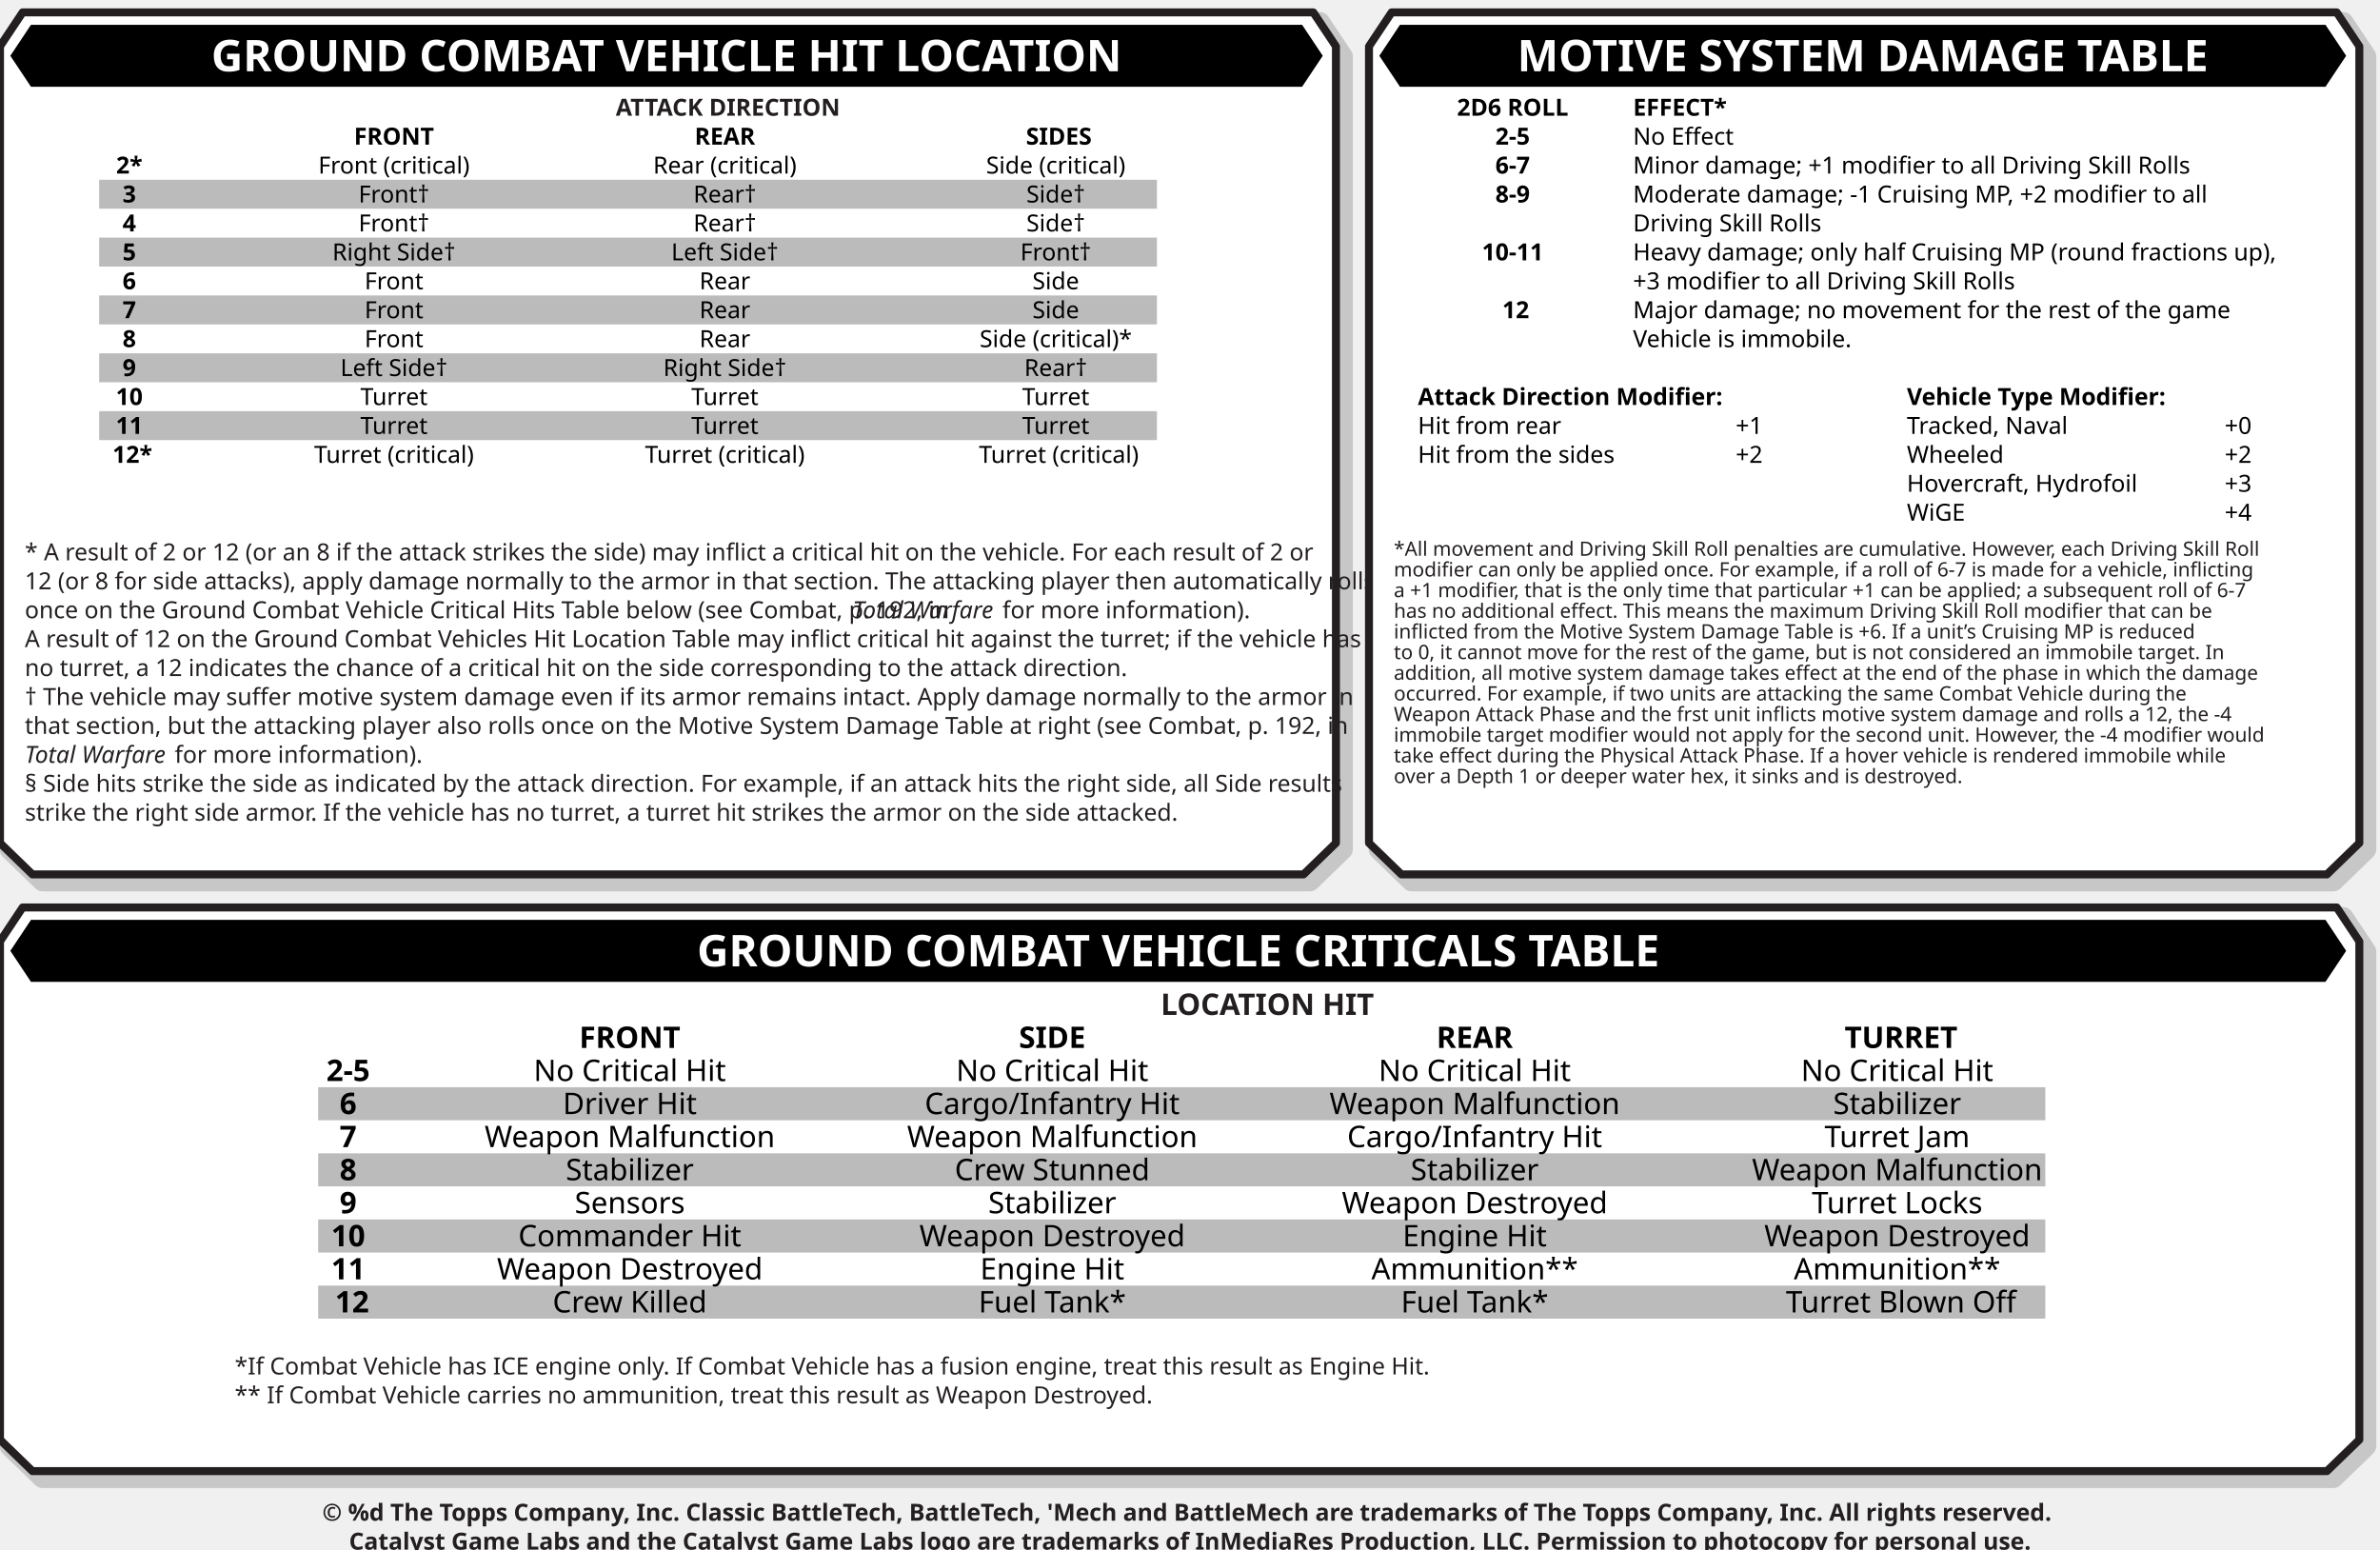
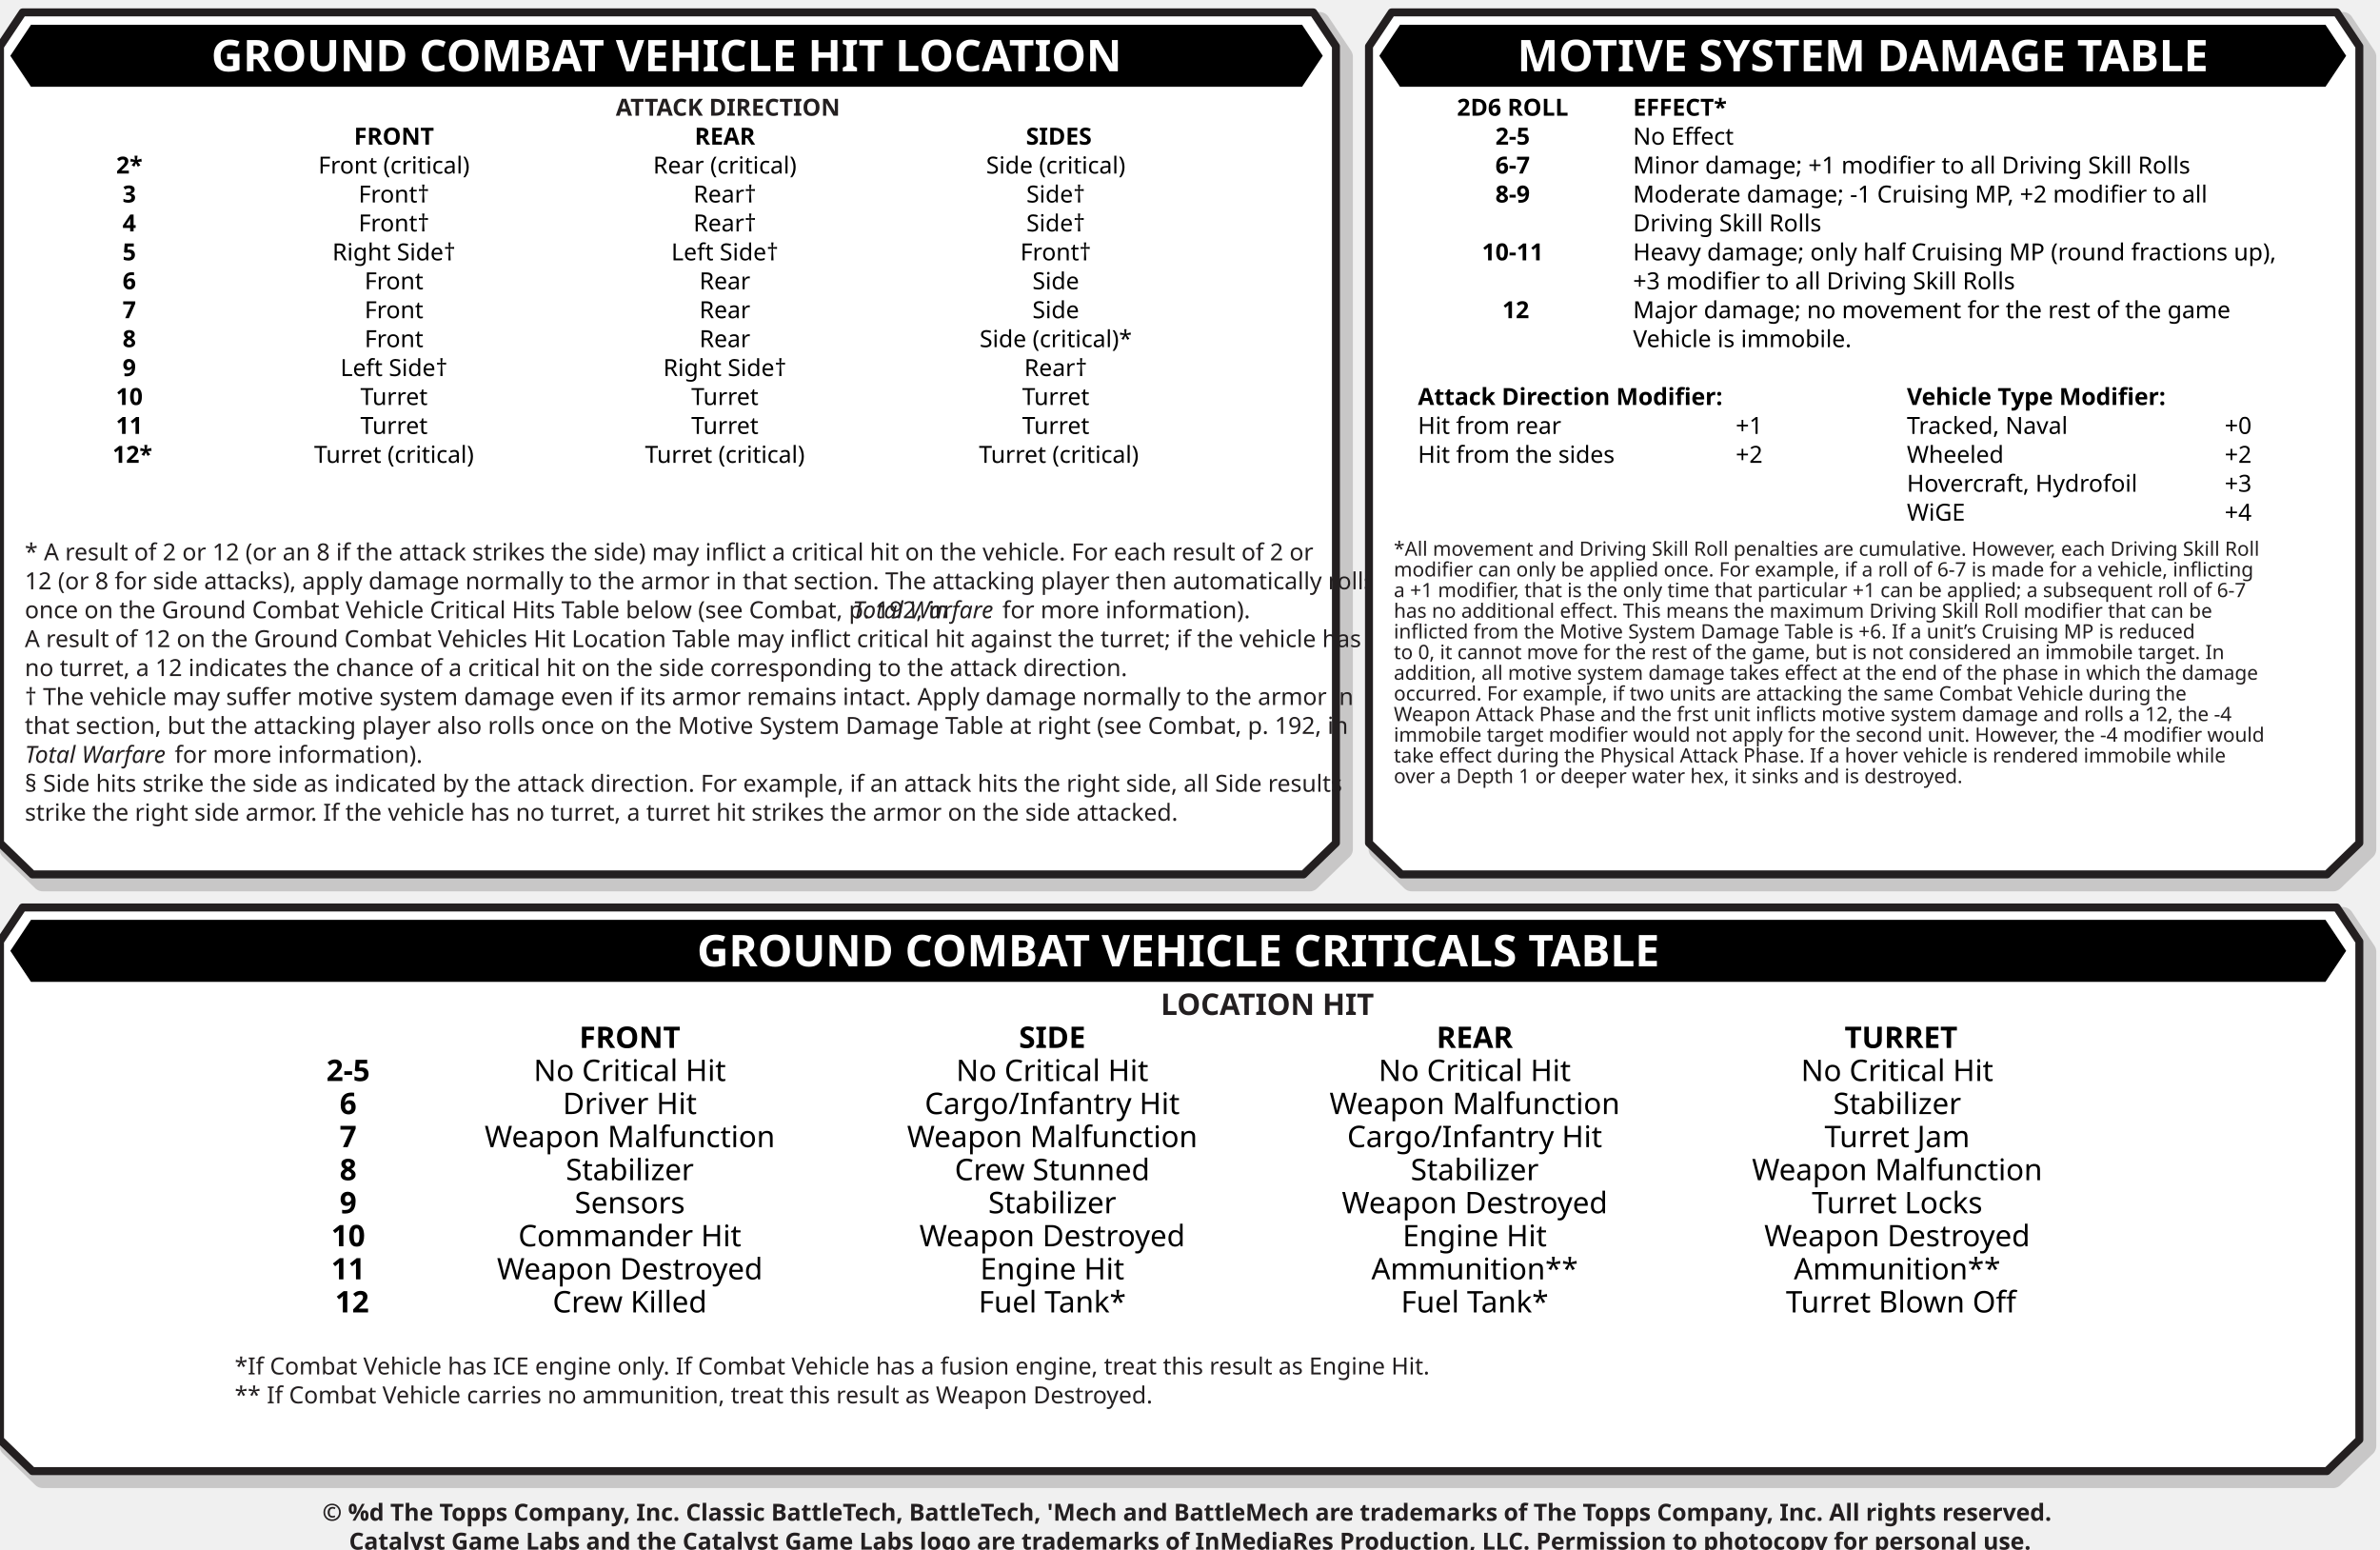
- <svg xmlns="http://www.w3.org/2000/svg" contentScriptType="text/ecmascript" width="576.0" zoomAndPan="magnify" contentStyleType="text/css" height="375.0" preserveAspectRatio="xMidYMid meet" version="1.0" id="svg155">
-   <defs id="defs155" />
+ <svg xmlns="http://www.w3.org/2000/svg" contentScriptType="text/ecmascript" width="576.0" zoomAndPan="magnify" contentStyleType="text/css" height="375.0" preserveAspectRatio="xMidYMid meet" version="1.0">
  <g style="mml-color-elements:" id="rs_template">
    <text font-size="5.7px" transform="translate (288.0 375.0)" fill="#231f20" text-anchor="middle" font-family="Eurostile" id="footer" font-weight="bold">
      <tspan lengthAdjust="spacingAndGlyphs" x="0.0" id="tspanCopyright" y="-7.000" textLength="547.200">© %d The Topps Company, Inc. Classic BattleTech, BattleTech, 'Mech and BattleMech are trademarks of The Topps Company, Inc. All rights reserved.</tspan>
-       <tspan lengthAdjust="spacingAndGlyphs" x="0.0" y="0" textLength="518.400" id="tspan1">Catalyst Game Labs and the Catalyst Game Labs logo are trademarks of InMediaRes Production, LLC. Permission to photocopy for personal use.</tspan>
+       <tspan lengthAdjust="spacingAndGlyphs" x="0.0" y="0" textLength="518.400">Catalyst Game Labs and the Catalyst Game Labs logo are trademarks of InMediaRes Production, LLC. Permission to photocopy for personal use.</tspan>
    </text>
-     <g transform="translate (0.000 3.000)" id="g64">
-       <g id="g4">
-         <path fill="#ffffff" d="M 2.5,10.714 L 7.975,2.500 L 319.345,2.500 l 5.475,8.214 L 324.820,202.500 l -7.845,7.600 L 10.345,210.100 l -7.845,-7.600 Z" stroke-width="5.2" stroke-linejoin="round" stroke="#c8c7c7" id="path1" />
-         <path fill="#ffffff" d="M 0.0,8.214 L 5.475,0.000 L 317.845,0.000 l 5.475,8.214 L 323.320,201.000 l -7.845,7.600 L 7.845,208.600 l -7.845,-7.600 Z" stroke-width="1.932" stroke-linejoin="round" stroke="#231f20" id="path2" />
-         <g transform="translate (2.5,3.0)" id="g3">
-           <path fill="#000000" d="M 0,7.500 l 4.999,-7.500 h 307.630 l 4.999,7.500 l -4.999,7.500 h -307.630 Z" id="path3" />
-           <text x="158.814" y="11.250" fill="#ffffff" text-anchor="middle" style="font-family:Eurostile;font-size:10.600px;font-weight:bold;font-style:normal" textLength="198.545" lengthAdjust="spacingAndGlyphs" id="text3">GROUND COMBAT VEHICLE HIT LOCATION</text>
+     <g transform="translate (0.000 3.000)">
+       <g>
+         <path fill="#ffffff" d="M 2.5,10.714 L 7.975,2.500 L 319.345,2.500 l 5.475,8.214 L 324.820,202.500 l -7.845,7.600 L 10.345,210.100 l -7.845,-7.600 Z" stroke-width="5.2" stroke-linejoin="round" stroke="#c8c7c7" />
+         <path fill="#ffffff" d="M 0.0,8.214 L 5.475,0.000 L 317.845,0.000 l 5.475,8.214 L 323.320,201.000 l -7.845,7.600 L 7.845,208.600 l -7.845,-7.600 Z" stroke-width="1.932" stroke-linejoin="round" stroke="#231f20" />
+         <g transform="translate (2.5,3.0)">
+           <path fill="#000000" d="M 0,7.500 l 4.999,-7.500 h 307.630 l 4.999,7.500 l -4.999,7.500 h -307.630 Z" />
+           <text x="158.814" y="11.250" fill="#ffffff" text-anchor="middle" style="font-family:Eurostile;font-size:10.600px;font-weight:bold;font-style:normal" textLength="198.545" lengthAdjust="spacingAndGlyphs">GROUND COMBAT VEHICLE HIT LOCATION</text>
        </g>
      </g>
-       <g id="shade1" style="fill:#BBBBBB" class="tableshading" transform="translate(0,-3)">
-         <rect id="rect155" width="256" height="7" x="24" y="43.5" />
-         <rect id="rect156" width="256" height="7" x="24" y="57.5" />
-         <rect id="rect157" width="256" height="7" x="24" y="71.5" />
-         <rect id="rect158" width="256" height="7" x="24" y="85.5" />
-         <rect id="rect159" width="256" height="7" x="24" y="99.5" />
-       </g>
-       <text fill="#231f20" x="176.176" y="25.000" style="font-family:Eurostile;font-size:5.700px;font-weight:bold;font-style:normal" text-anchor="middle" id="text4">ATTACK DIRECTION</text>
-       <g transform="translate (0.000 32.000)" id="g50">
-         <text text-anchor="middle" style="font-family:Eurostile;font-size:5.700px;font-weight:bold;font-style:normal" id="text6">
-           <tspan x="96.096" y="0.000" id="tspan4">FRONT</tspan>
-           <tspan x="176.176" y="0.000" id="tspan5">REAR</tspan>
-           <tspan x="256.256" y="0.000" id="tspan6">SIDES</tspan>
-         </text>
-         <text text-anchor="middle" style="font-family:Eurostile;font-size:5.700px;font-weight:bold;font-style:normal" id="text17">
-           <tspan x="32.032" y="7.000" id="tspan7">2*</tspan>
-           <tspan x="32.032" y="14.000" id="tspan8">3</tspan>
-           <tspan x="32.032" y="21.000" id="tspan9">4</tspan>
-           <tspan x="32.032" y="28.000" id="tspan10">5</tspan>
-           <tspan x="32.032" y="35.000" id="tspan11">6</tspan>
-           <tspan x="32.032" y="42.000" id="tspan12">7</tspan>
-           <tspan x="32.032" y="49.000" id="tspan13">8</tspan>
-           <tspan x="32.032" y="56.000" id="tspan14">9</tspan>
-           <tspan x="32.032" y="63.000" id="tspan15">10</tspan>
-           <tspan x="32.032" y="70.000" id="tspan16">11</tspan>
-           <tspan x="32.032" y="77.000" id="tspan17">12*</tspan>
-         </text>
-         <text text-anchor="middle" style="font-family:Eurostile;font-size:5.700px;font-weight:normal;font-style:normal" id="text50">
-           <tspan x="96.096" y="7.000" id="tspan18">Front (critical)</tspan>
-           <tspan x="176.176" y="7.000" id="tspan19">Rear (critical)</tspan>
-           <tspan x="256.256" y="7.000" id="tspan20">Side (critical)</tspan>
-           <tspan x="96.096" y="14.000" id="tspan21">Front†</tspan>
-           <tspan x="176.176" y="14.000" id="tspan22">Rear†</tspan>
-           <tspan x="256.256" y="14.000" id="tspan23">Side†</tspan>
-           <tspan x="96.096" y="21.000" id="tspan24">Front†</tspan>
-           <tspan x="176.176" y="21.000" id="tspan25">Rear†</tspan>
-           <tspan x="256.256" y="21.000" id="tspan26">Side†</tspan>
-           <tspan x="96.096" y="28.000" id="tspan27">Right Side†</tspan>
-           <tspan x="176.176" y="28.000" id="tspan28">Left Side†</tspan>
-           <tspan x="256.256" y="28.000" id="tspan29">Front†</tspan>
-           <tspan x="96.096" y="35.000" id="tspan30">Front</tspan>
-           <tspan x="176.176" y="35.000" id="tspan31">Rear</tspan>
-           <tspan x="256.256" y="35.000" id="tspan32">Side</tspan>
-           <tspan x="96.096" y="42.000" id="tspan33">Front</tspan>
-           <tspan x="176.176" y="42.000" id="tspan34">Rear</tspan>
-           <tspan x="256.256" y="42.000" id="tspan35">Side</tspan>
-           <tspan x="96.096" y="49.000" id="tspan36">Front</tspan>
-           <tspan x="176.176" y="49.000" id="tspan37">Rear</tspan>
-           <tspan x="256.256" y="49.000" id="tspan38">Side (critical)*</tspan>
-           <tspan x="96.096" y="56.000" id="tspan39">Left Side†</tspan>
-           <tspan x="176.176" y="56.000" id="tspan40">Right Side†</tspan>
-           <tspan x="256.256" y="56.000" id="tspan41">Rear†</tspan>
-           <tspan x="96.096" y="63.000" id="tspan42">Turret</tspan>
-           <tspan x="176.176" y="63.000" id="tspan43">Turret</tspan>
-           <tspan x="256.256" y="63.000" id="tspan44">Turret</tspan>
-           <tspan x="96.096" y="70.000" id="tspan45">Turret</tspan>
-           <tspan x="176.176" y="70.000" id="tspan46">Turret</tspan>
-           <tspan x="256.256" y="70.000" id="tspan47">Turret</tspan>
-           <tspan x="96.096" y="77.000" id="tspan48">Turret (critical)</tspan>
-           <tspan x="176.176" y="77.000" id="tspan49">Turret (critical)</tspan>
-           <tspan x="256.256" y="77.000" id="tspan50">Turret (critical)</tspan>
-         </text>
-       </g>
-       <g transform="translate(0,125.600)" id="g63">
-         <text x="6.000" y="7.000" fill="#231f20" text-anchor="start" style="font-family:Eurostile;font-size:5.700px;font-weight:normal;font-style:normal" textLength="311.320" lengthAdjust="spacingAndGlyphs" id="text51">* A result of 2 or 12 (or an 8 if the attack strikes the side) may inflict a critical hit on the vehicle. For each result of 2 or</text>
-         <text x="6.000" y="14.000" fill="#231f20" text-anchor="start" style="font-family:Eurostile;font-size:5.700px;font-weight:normal;font-style:normal" textLength="311.320" lengthAdjust="spacingAndGlyphs" id="text52">12 (or 8 for side attacks), apply damage normally to the armor in that section. The attacking player then automatically rolls</text>
-         <text x="6.000" y="21.000" fill="#231f20" text-anchor="start" style="font-family:Eurostile;font-size:5.700px;font-weight:normal;font-style:normal" textLength="200.326" lengthAdjust="spacingAndGlyphs" id="text53">once on the Ground Combat Vehicle Critical Hits Table below (see Combat, p. 192, in </text>
-         <text x="206.326" y="21.000" fill="#231f20" text-anchor="start" style="font-family:Eurostile;font-size:5.700px;font-weight:normal;font-style:italic" textLength="33.425" lengthAdjust="spacingAndGlyphs" id="text54">Total Warfare</text>
-         <text x="242.595" y="21.000" fill="#231f20" text-anchor="start" style="font-family:Eurostile;font-size:5.700px;font-weight:normal;font-style:normal" textLength="53.281" lengthAdjust="spacingAndGlyphs" id="text55"> for more information).</text>
-         <text x="6.000" y="28.000" fill="#231f20" text-anchor="start" style="font-family:Eurostile;font-size:5.700px;font-weight:normal;font-style:normal" textLength="311.320" lengthAdjust="spacingAndGlyphs" id="text56">A result of 12 on the Ground Combat Vehicles Hit Location Table may inflict critical hit against the turret; if the vehicle has</text>
-         <text fill="#231f20" x="6.000" y="35.000" style="font-family:Eurostile;font-size:5.700px;font-weight:normal;font-style:normal;mml-field-width:67827.500" text-anchor="start" id="text57">no turret, a 12 indicates the chance of a critical hit on the side corresponding to the attack direction.</text>
-         <text x="6.000" y="42.000" fill="#231f20" text-anchor="start" style="font-family:Eurostile;font-size:5.700px;font-weight:normal;font-style:normal" textLength="311.320" lengthAdjust="spacingAndGlyphs" id="text58">† The vehicle may suffer motive system damage even if its armor remains intact. Apply damage normally to the armor in</text>
-         <text x="6.000" y="49.000" fill="#231f20" text-anchor="start" style="font-family:Eurostile;font-size:5.700px;font-weight:normal;font-style:normal" textLength="311.320" lengthAdjust="spacingAndGlyphs" id="text59">that section, but the attacking player also rolls once on the Motive System Damage Table at right (see Combat, p. 192, in</text>
-         <text x="6.000" y="56.000" fill="#231f20" text-anchor="start" style="font-family:Eurostile;font-size:5.700px;font-weight:normal;font-style:italic" textLength="33.425" lengthAdjust="spacingAndGlyphs" id="text60">Total Warfare</text>
-         <text x="42.269" y="56.000" fill="#231f20" text-anchor="start" style="font-family:Eurostile;font-size:5.700px;font-weight:normal;font-style:normal" textLength="53.281" lengthAdjust="spacingAndGlyphs" id="text61"> for more information).</text>
-         <text x="6.000" y="63.000" fill="#231f20" text-anchor="start" style="font-family:Eurostile;font-size:5.700px;font-weight:normal;font-style:normal" textLength="311.320" lengthAdjust="spacingAndGlyphs" id="text62">§ Side hits strike the side as indicated by the attack direction. For example, if an attack hits the right side, all Side results</text>
-         <text fill="#231f20" x="6.000" y="70.000" style="font-family:Eurostile;font-size:5.700px;font-weight:normal;font-style:normal;mml-field-width:69736.813" text-anchor="start" id="text63">strike the right side armor. If the vehicle has no turret, a turret hit strikes the armor on the side attacked.</text>
+       <text fill="#231f20" x="176.176" y="25.000" style="font-family:Eurostile;font-size:5.700px;font-weight:bold;font-style:normal" text-anchor="middle">ATTACK DIRECTION</text>
+       <g transform="translate (0.000 32.000)">
+         <text text-anchor="middle" style="font-family:Eurostile;font-size:5.700px;font-weight:bold;font-style:normal">
+           <tspan x="96.096" y="0.000">FRONT</tspan>
+           <tspan x="176.176" y="0.000">REAR</tspan>
+           <tspan x="256.256" y="0.000">SIDES</tspan>
+         </text>
+         <text text-anchor="middle" style="font-family:Eurostile;font-size:5.700px;font-weight:bold;font-style:normal">
+           <tspan x="32.032" y="7.000">2*</tspan>
+           <tspan x="32.032" y="14.000">3</tspan>
+           <tspan x="32.032" y="21.000">4</tspan>
+           <tspan x="32.032" y="28.000">5</tspan>
+           <tspan x="32.032" y="35.000">6</tspan>
+           <tspan x="32.032" y="42.000">7</tspan>
+           <tspan x="32.032" y="49.000">8</tspan>
+           <tspan x="32.032" y="56.000">9</tspan>
+           <tspan x="32.032" y="63.000">10</tspan>
+           <tspan x="32.032" y="70.000">11</tspan>
+           <tspan x="32.032" y="77.000">12*</tspan>
+         </text>
+         <text text-anchor="middle" style="font-family:Eurostile;font-size:5.700px;font-weight:normal;font-style:normal">
+           <tspan x="96.096" y="7.000">Front (critical)</tspan>
+           <tspan x="176.176" y="7.000">Rear (critical)</tspan>
+           <tspan x="256.256" y="7.000">Side (critical)</tspan>
+           <tspan x="96.096" y="14.000">Front†</tspan>
+           <tspan x="176.176" y="14.000">Rear†</tspan>
+           <tspan x="256.256" y="14.000">Side†</tspan>
+           <tspan x="96.096" y="21.000">Front†</tspan>
+           <tspan x="176.176" y="21.000">Rear†</tspan>
+           <tspan x="256.256" y="21.000">Side†</tspan>
+           <tspan x="96.096" y="28.000">Right Side†</tspan>
+           <tspan x="176.176" y="28.000">Left Side†</tspan>
+           <tspan x="256.256" y="28.000">Front†</tspan>
+           <tspan x="96.096" y="35.000">Front</tspan>
+           <tspan x="176.176" y="35.000">Rear</tspan>
+           <tspan x="256.256" y="35.000">Side</tspan>
+           <tspan x="96.096" y="42.000">Front</tspan>
+           <tspan x="176.176" y="42.000">Rear</tspan>
+           <tspan x="256.256" y="42.000">Side</tspan>
+           <tspan x="96.096" y="49.000">Front</tspan>
+           <tspan x="176.176" y="49.000">Rear</tspan>
+           <tspan x="256.256" y="49.000">Side (critical)*</tspan>
+           <tspan x="96.096" y="56.000">Left Side†</tspan>
+           <tspan x="176.176" y="56.000">Right Side†</tspan>
+           <tspan x="256.256" y="56.000">Rear†</tspan>
+           <tspan x="96.096" y="63.000">Turret</tspan>
+           <tspan x="176.176" y="63.000">Turret</tspan>
+           <tspan x="256.256" y="63.000">Turret</tspan>
+           <tspan x="96.096" y="70.000">Turret</tspan>
+           <tspan x="176.176" y="70.000">Turret</tspan>
+           <tspan x="256.256" y="70.000">Turret</tspan>
+           <tspan x="96.096" y="77.000">Turret (critical)</tspan>
+           <tspan x="176.176" y="77.000">Turret (critical)</tspan>
+           <tspan x="256.256" y="77.000">Turret (critical)</tspan>
+         </text>
+       </g>
+       <g transform="translate(0,125.600)">
+         <text x="6.000" y="7.000" fill="#231f20" text-anchor="start" style="font-family:Eurostile;font-size:5.700px;font-weight:normal;font-style:normal" textLength="311.320" lengthAdjust="spacingAndGlyphs">* A result of 2 or 12 (or an 8 if the attack strikes the side) may inflict a critical hit on the vehicle. For each result of 2 or</text>
+         <text x="6.000" y="14.000" fill="#231f20" text-anchor="start" style="font-family:Eurostile;font-size:5.700px;font-weight:normal;font-style:normal" textLength="311.320" lengthAdjust="spacingAndGlyphs">12 (or 8 for side attacks), apply damage normally to the armor in that section. The attacking player then automatically rolls</text>
+         <text x="6.000" y="21.000" fill="#231f20" text-anchor="start" style="font-family:Eurostile;font-size:5.700px;font-weight:normal;font-style:normal" textLength="200.326" lengthAdjust="spacingAndGlyphs">once on the Ground Combat Vehicle Critical Hits Table below (see Combat, p. 192, in </text>
+         <text x="206.326" y="21.000" fill="#231f20" text-anchor="start" style="font-family:Eurostile;font-size:5.700px;font-weight:normal;font-style:italic" textLength="33.425" lengthAdjust="spacingAndGlyphs">Total Warfare</text>
+         <text x="242.595" y="21.000" fill="#231f20" text-anchor="start" style="font-family:Eurostile;font-size:5.700px;font-weight:normal;font-style:normal" textLength="53.281" lengthAdjust="spacingAndGlyphs"> for more information).</text>
+         <text x="6.000" y="28.000" fill="#231f20" text-anchor="start" style="font-family:Eurostile;font-size:5.700px;font-weight:normal;font-style:normal" textLength="311.320" lengthAdjust="spacingAndGlyphs">A result of 12 on the Ground Combat Vehicles Hit Location Table may inflict critical hit against the turret; if the vehicle has</text>
+         <text fill="#231f20" x="6.000" y="35.000" style="font-family:Eurostile;font-size:5.700px;font-weight:normal;font-style:normal;mml-field-width:67827.500" text-anchor="start">no turret, a 12 indicates the chance of a critical hit on the side corresponding to the attack direction.</text>
+         <text x="6.000" y="42.000" fill="#231f20" text-anchor="start" style="font-family:Eurostile;font-size:5.700px;font-weight:normal;font-style:normal" textLength="311.320" lengthAdjust="spacingAndGlyphs">† The vehicle may suffer motive system damage even if its armor remains intact. Apply damage normally to the armor in</text>
+         <text x="6.000" y="49.000" fill="#231f20" text-anchor="start" style="font-family:Eurostile;font-size:5.700px;font-weight:normal;font-style:normal" textLength="311.320" lengthAdjust="spacingAndGlyphs">that section, but the attacking player also rolls once on the Motive System Damage Table at right (see Combat, p. 192, in</text>
+         <text x="6.000" y="56.000" fill="#231f20" text-anchor="start" style="font-family:Eurostile;font-size:5.700px;font-weight:normal;font-style:italic" textLength="33.425" lengthAdjust="spacingAndGlyphs">Total Warfare</text>
+         <text x="42.269" y="56.000" fill="#231f20" text-anchor="start" style="font-family:Eurostile;font-size:5.700px;font-weight:normal;font-style:normal" textLength="53.281" lengthAdjust="spacingAndGlyphs"> for more information).</text>
+         <text x="6.000" y="63.000" fill="#231f20" text-anchor="start" style="font-family:Eurostile;font-size:5.700px;font-weight:normal;font-style:normal" textLength="311.320" lengthAdjust="spacingAndGlyphs">§ Side hits strike the side as indicated by the attack direction. For example, if an attack hits the right side, all Side results</text>
+         <text fill="#231f20" x="6.000" y="70.000" style="font-family:Eurostile;font-size:5.700px;font-weight:normal;font-style:normal;mml-field-width:69736.813" text-anchor="start">strike the right side armor. If the vehicle has no turret, a turret hit strikes the armor on the side attacked.</text>
      </g>
    </g>
-     <g transform="translate (331.320 3.000)" id="g107">
-       <g id="g67">
-         <path fill="#ffffff" d="M 2.5,10.714 L 7.975,2.500 L 235.705,2.500 l 5.475,8.214 L 241.180,202.500 l -7.845,7.600 L 10.345,210.100 l -7.845,-7.600 Z" stroke-width="5.2" stroke-linejoin="round" stroke="#c8c7c7" id="path64" />
-         <path fill="#ffffff" d="M 0.0,8.214 L 5.475,0.000 L 234.205,0.000 l 5.475,8.214 L 239.680,201.000 l -7.845,7.600 L 7.845,208.600 l -7.845,-7.600 Z" stroke-width="1.932" stroke-linejoin="round" stroke="#231f20" id="path65" />
-         <g transform="translate (2.5,3.0)" id="g66">
-           <path fill="#000000" d="M 0,7.500 l 4.999,-7.500 h 223.990 l 4.999,7.500 l -4.999,7.500 h -223.990 Z" id="path66" />
-           <text x="116.994" y="11.250" fill="#ffffff" text-anchor="middle" style="font-family:Eurostile;font-size:10.600px;font-weight:bold;font-style:normal" textLength="157.417" lengthAdjust="spacingAndGlyphs" id="text66">MOTIVE SYSTEM DAMAGE TABLE</text>
+     <g transform="translate (331.320 3.000)">
+       <g>
+         <path fill="#ffffff" d="M 2.5,10.714 L 7.975,2.500 L 235.705,2.500 l 5.475,8.214 L 241.180,202.500 l -7.845,7.600 L 10.345,210.100 l -7.845,-7.600 Z" stroke-width="5.2" stroke-linejoin="round" stroke="#c8c7c7" />
+         <path fill="#ffffff" d="M 0.0,8.214 L 5.475,0.000 L 234.205,0.000 l 5.475,8.214 L 239.680,201.000 l -7.845,7.600 L 7.845,208.600 l -7.845,-7.600 Z" stroke-width="1.932" stroke-linejoin="round" stroke="#231f20" />
+         <g transform="translate (2.5,3.0)">
+           <path fill="#000000" d="M 0,7.500 l 4.999,-7.500 h 223.990 l 4.999,7.500 l -4.999,7.500 h -223.990 Z" />
+           <text x="116.994" y="11.250" fill="#ffffff" text-anchor="middle" style="font-family:Eurostile;font-size:10.600px;font-weight:bold;font-style:normal" textLength="157.417" lengthAdjust="spacingAndGlyphs">MOTIVE SYSTEM DAMAGE TABLE</text>
        </g>
      </g>
-       <g transform="translate (0.000 25.000)" id="g81">
-         <text text-anchor="start" style="font-family:Eurostile;font-size:5.700px;font-weight:bold;font-style:normal" id="text67">
-           <tspan x="63.904" y="0.000" id="tspan67">EFFECT*</tspan>
-         </text>
-         <text text-anchor="middle" style="font-family:Eurostile;font-size:5.700px;font-weight:bold;font-style:normal" id="text73">
-           <tspan x="35.502" y="0.000" id="tspan68">2D6 ROLL</tspan>
-           <tspan x="35.502" y="7.000" id="tspan69">2-5</tspan>
-           <tspan x="35.502" y="14.000" id="tspan70">6-7</tspan>
-           <tspan x="35.502" y="21.000" id="tspan71">8-9</tspan>
-           <tspan x="35.502" y="35.000" id="tspan72">10-11</tspan>
-           <tspan x="35.502" y="49.000" id="tspan73">12</tspan>
-         </text>
-         <text text-anchor="start" style="font-family:Eurostile;font-size:5.700px;font-weight:normal;font-style:normal" id="text81">
-           <tspan x="63.904" y="7.000" id="tspan74">No Effect</tspan>
-           <tspan x="63.904" y="14.000" id="tspan75">Minor damage; +1 modifier to all Driving Skill Rolls</tspan>
-           <tspan x="63.904" y="21.000" id="tspan76">Moderate damage; -1 Cruising MP, +2 modifier to all</tspan>
-           <tspan x="63.904" y="28.000" id="tspan77">Driving Skill Rolls</tspan>
-           <tspan x="63.904" y="35.000" id="tspan78">Heavy damage; only half Cruising MP (round fractions up),</tspan>
-           <tspan x="63.904" y="42.000" id="tspan79">+3 modifier to all Driving Skill Rolls</tspan>
-           <tspan x="63.904" y="49.000" id="tspan80">Major damage; no movement for the rest of the game</tspan>
-           <tspan x="63.904" y="56.000" id="tspan81">Vehicle is immobile.</tspan>
-         </text>
-       </g>
-       <g transform="translate (0.000 95.000)" id="g86">
-         <text text-anchor="start" style="font-family:Eurostile;font-size:5.700px;font-weight:bold;font-style:normal" id="text82">
-           <tspan x="11.834" y="0.000" id="tspan82">Attack Direction Modifier:</tspan>
-         </text>
-         <text text-anchor="start" style="font-family:Eurostile;font-size:5.700px;font-weight:normal;font-style:normal" id="text86">
-           <tspan x="11.834" y="7.000" id="tspan83">Hit from rear</tspan>
-           <tspan x="88.755" y="7.000" id="tspan84">+1</tspan>
-           <tspan x="11.834" y="14.000" id="tspan85">Hit from the sides</tspan>
-           <tspan x="88.755" y="14.000" id="tspan86">+2</tspan>
-         </text>
-       </g>
-       <g transform="translate (118.340 95.000)" id="g95">
-         <text text-anchor="start" style="font-family:Eurostile;font-size:5.700px;font-weight:bold;font-style:normal" id="text87">
-           <tspan x="11.834" y="0.000" id="tspan87">Vehicle Type Modifier:</tspan>
-         </text>
-         <text text-anchor="start" style="font-family:Eurostile;font-size:5.700px;font-weight:normal;font-style:normal" id="text95">
-           <tspan x="11.834" y="7.000" id="tspan88">Tracked, Naval</tspan>
-           <tspan x="88.755" y="7.000" id="tspan89">+0</tspan>
-           <tspan x="11.834" y="14.000" id="tspan90">Wheeled</tspan>
-           <tspan x="88.755" y="14.000" id="tspan91">+2</tspan>
-           <tspan x="11.834" y="21.000" id="tspan92">Hovercraft, Hydrofoil</tspan>
-           <tspan x="88.755" y="21.000" id="tspan93">+3</tspan>
-           <tspan x="11.834" y="28.000" id="tspan94">WiGE</tspan>
-           <tspan x="88.755" y="28.000" id="tspan95">+4</tspan>
-         </text>
-       </g>
-       <text x="6.000" y="131.500" fill="#231f20" text-anchor="start" style="font-family:Eurostile;font-size:4.800px;font-weight:normal;font-style:normal" textLength="227.680" lengthAdjust="spacingAndGlyphs" id="text96">*All movement and Driving Skill Roll penalties are cumulative. However, each Driving Skill Roll</text>
-       <text x="6.000" y="136.500" fill="#231f20" text-anchor="start" style="font-family:Eurostile;font-size:4.800px;font-weight:normal;font-style:normal" textLength="227.680" lengthAdjust="spacingAndGlyphs" id="text97">modifier can only be applied once. For example, if a roll of 6-7 is made for a vehicle, inflicting</text>
-       <text x="6.000" y="141.500" fill="#231f20" text-anchor="start" style="font-family:Eurostile;font-size:4.800px;font-weight:normal;font-style:normal" textLength="227.680" lengthAdjust="spacingAndGlyphs" id="text98">a +1 modifier, that is the only time that particular +1 can be applied; a subsequent roll of 6-7</text>
-       <text x="6.000" y="146.500" fill="#231f20" text-anchor="start" style="font-family:Eurostile;font-size:4.800px;font-weight:normal;font-style:normal" textLength="227.680" lengthAdjust="spacingAndGlyphs" id="text99">has no additional effect. This means the maximum Driving Skill Roll modifier that can be</text>
-       <text x="6.000" y="151.500" fill="#231f20" text-anchor="start" style="font-family:Eurostile;font-size:4.800px;font-weight:normal;font-style:normal" textLength="227.680" lengthAdjust="spacingAndGlyphs" id="text100">inflicted from the Motive System Damage Table is +6. If a unit’s Cruising MP is reduced</text>
-       <text x="6.000" y="156.500" fill="#231f20" text-anchor="start" style="font-family:Eurostile;font-size:4.800px;font-weight:normal;font-style:normal" textLength="227.680" lengthAdjust="spacingAndGlyphs" id="text101">to 0, it cannot move for the rest of the game, but is not considered an immobile target. In</text>
-       <text x="6.000" y="161.500" fill="#231f20" text-anchor="start" style="font-family:Eurostile;font-size:4.800px;font-weight:normal;font-style:normal" textLength="227.680" lengthAdjust="spacingAndGlyphs" id="text102">addition, all motive system damage takes effect at the end of the phase in which the damage</text>
-       <text x="6.000" y="166.500" fill="#231f20" text-anchor="start" style="font-family:Eurostile;font-size:4.800px;font-weight:normal;font-style:normal" textLength="227.680" lengthAdjust="spacingAndGlyphs" id="text103">occurred. For example, if two units are attacking the same Combat Vehicle during the</text>
-       <text x="6.000" y="171.500" fill="#231f20" text-anchor="start" style="font-family:Eurostile;font-size:4.800px;font-weight:normal;font-style:normal" textLength="227.680" lengthAdjust="spacingAndGlyphs" id="text104">Weapon Attack Phase and the frst unit inflicts motive system damage and rolls a 12, the -4</text>
-       <text x="6.000" y="176.500" fill="#231f20" text-anchor="start" style="font-family:Eurostile;font-size:4.800px;font-weight:normal;font-style:normal" textLength="227.680" lengthAdjust="spacingAndGlyphs" id="text105">immobile target modifier would not apply for the second unit. However, the -4 modifier would</text>
-       <text x="6.000" y="181.500" fill="#231f20" text-anchor="start" style="font-family:Eurostile;font-size:4.800px;font-weight:normal;font-style:normal" textLength="227.680" lengthAdjust="spacingAndGlyphs" id="text106">take effect during the Physical Attack Phase. If a hover vehicle is rendered immobile while</text>
-       <text fill="#231f20" x="6.000" y="186.500" style="font-family:Eurostile;font-size:4.800px;font-weight:normal;font-style:normal;mml-field-width:21594.053" text-anchor="start" id="text107">over a Depth 1 or deeper water hex, it sinks and is destroyed.</text>
+       <g transform="translate (0.000 25.000)">
+         <text text-anchor="start" style="font-family:Eurostile;font-size:5.700px;font-weight:bold;font-style:normal">
+           <tspan x="63.904" y="0.000">EFFECT*</tspan>
+         </text>
+         <text text-anchor="middle" style="font-family:Eurostile;font-size:5.700px;font-weight:bold;font-style:normal">
+           <tspan x="35.502" y="0.000">2D6 ROLL</tspan>
+           <tspan x="35.502" y="7.000">2-5</tspan>
+           <tspan x="35.502" y="14.000">6-7</tspan>
+           <tspan x="35.502" y="21.000">8-9</tspan>
+           <tspan x="35.502" y="35.000">10-11</tspan>
+           <tspan x="35.502" y="49.000">12</tspan>
+         </text>
+         <text text-anchor="start" style="font-family:Eurostile;font-size:5.700px;font-weight:normal;font-style:normal">
+           <tspan x="63.904" y="7.000">No Effect</tspan>
+           <tspan x="63.904" y="14.000">Minor damage; +1 modifier to all Driving Skill Rolls</tspan>
+           <tspan x="63.904" y="21.000">Moderate damage; -1 Cruising MP, +2 modifier to all</tspan>
+           <tspan x="63.904" y="28.000">Driving Skill Rolls</tspan>
+           <tspan x="63.904" y="35.000">Heavy damage; only half Cruising MP (round fractions up),</tspan>
+           <tspan x="63.904" y="42.000">+3 modifier to all Driving Skill Rolls</tspan>
+           <tspan x="63.904" y="49.000">Major damage; no movement for the rest of the game</tspan>
+           <tspan x="63.904" y="56.000">Vehicle is immobile.</tspan>
+         </text>
+       </g>
+       <g transform="translate (0.000 95.000)">
+         <text text-anchor="start" style="font-family:Eurostile;font-size:5.700px;font-weight:bold;font-style:normal">
+           <tspan x="11.834" y="0.000">Attack Direction Modifier:</tspan>
+         </text>
+         <text text-anchor="start" style="font-family:Eurostile;font-size:5.700px;font-weight:normal;font-style:normal">
+           <tspan x="11.834" y="7.000">Hit from rear</tspan>
+           <tspan x="88.755" y="7.000">+1</tspan>
+           <tspan x="11.834" y="14.000">Hit from the sides</tspan>
+           <tspan x="88.755" y="14.000">+2</tspan>
+         </text>
+       </g>
+       <g transform="translate (118.340 95.000)">
+         <text text-anchor="start" style="font-family:Eurostile;font-size:5.700px;font-weight:bold;font-style:normal">
+           <tspan x="11.834" y="0.000">Vehicle Type Modifier:</tspan>
+         </text>
+         <text text-anchor="start" style="font-family:Eurostile;font-size:5.700px;font-weight:normal;font-style:normal">
+           <tspan x="11.834" y="7.000">Tracked, Naval</tspan>
+           <tspan x="88.755" y="7.000">+0</tspan>
+           <tspan x="11.834" y="14.000">Wheeled</tspan>
+           <tspan x="88.755" y="14.000">+2</tspan>
+           <tspan x="11.834" y="21.000">Hovercraft, Hydrofoil</tspan>
+           <tspan x="88.755" y="21.000">+3</tspan>
+           <tspan x="11.834" y="28.000">WiGE</tspan>
+           <tspan x="88.755" y="28.000">+4</tspan>
+         </text>
+       </g>
+       <text x="6.000" y="131.500" fill="#231f20" text-anchor="start" style="font-family:Eurostile;font-size:4.800px;font-weight:normal;font-style:normal" textLength="227.680" lengthAdjust="spacingAndGlyphs">*All movement and Driving Skill Roll penalties are cumulative. However, each Driving Skill Roll</text>
+       <text x="6.000" y="136.500" fill="#231f20" text-anchor="start" style="font-family:Eurostile;font-size:4.800px;font-weight:normal;font-style:normal" textLength="227.680" lengthAdjust="spacingAndGlyphs">modifier can only be applied once. For example, if a roll of 6-7 is made for a vehicle, inflicting</text>
+       <text x="6.000" y="141.500" fill="#231f20" text-anchor="start" style="font-family:Eurostile;font-size:4.800px;font-weight:normal;font-style:normal" textLength="227.680" lengthAdjust="spacingAndGlyphs">a +1 modifier, that is the only time that particular +1 can be applied; a subsequent roll of 6-7</text>
+       <text x="6.000" y="146.500" fill="#231f20" text-anchor="start" style="font-family:Eurostile;font-size:4.800px;font-weight:normal;font-style:normal" textLength="227.680" lengthAdjust="spacingAndGlyphs">has no additional effect. This means the maximum Driving Skill Roll modifier that can be</text>
+       <text x="6.000" y="151.500" fill="#231f20" text-anchor="start" style="font-family:Eurostile;font-size:4.800px;font-weight:normal;font-style:normal" textLength="227.680" lengthAdjust="spacingAndGlyphs">inflicted from the Motive System Damage Table is +6. If a unit’s Cruising MP is reduced</text>
+       <text x="6.000" y="156.500" fill="#231f20" text-anchor="start" style="font-family:Eurostile;font-size:4.800px;font-weight:normal;font-style:normal" textLength="227.680" lengthAdjust="spacingAndGlyphs">to 0, it cannot move for the rest of the game, but is not considered an immobile target. In</text>
+       <text x="6.000" y="161.500" fill="#231f20" text-anchor="start" style="font-family:Eurostile;font-size:4.800px;font-weight:normal;font-style:normal" textLength="227.680" lengthAdjust="spacingAndGlyphs">addition, all motive system damage takes effect at the end of the phase in which the damage</text>
+       <text x="6.000" y="166.500" fill="#231f20" text-anchor="start" style="font-family:Eurostile;font-size:4.800px;font-weight:normal;font-style:normal" textLength="227.680" lengthAdjust="spacingAndGlyphs">occurred. For example, if two units are attacking the same Combat Vehicle during the</text>
+       <text x="6.000" y="171.500" fill="#231f20" text-anchor="start" style="font-family:Eurostile;font-size:4.800px;font-weight:normal;font-style:normal" textLength="227.680" lengthAdjust="spacingAndGlyphs">Weapon Attack Phase and the frst unit inflicts motive system damage and rolls a 12, the -4</text>
+       <text x="6.000" y="176.500" fill="#231f20" text-anchor="start" style="font-family:Eurostile;font-size:4.800px;font-weight:normal;font-style:normal" textLength="227.680" lengthAdjust="spacingAndGlyphs">immobile target modifier would not apply for the second unit. However, the -4 modifier would</text>
+       <text x="6.000" y="181.500" fill="#231f20" text-anchor="start" style="font-family:Eurostile;font-size:4.800px;font-weight:normal;font-style:normal" textLength="227.680" lengthAdjust="spacingAndGlyphs">take effect during the Physical Attack Phase. If a hover vehicle is rendered immobile while</text>
+       <text fill="#231f20" x="6.000" y="186.500" style="font-family:Eurostile;font-size:4.800px;font-weight:normal;font-style:normal;mml-field-width:21594.053" text-anchor="start">over a Depth 1 or deeper water hex, it sinks and is destroyed.</text>
    </g>
-     <g transform="translate (0.000 219.600)" id="g155">
-       <g id="g110">
-         <path fill="#ffffff" d="M 2.5,10.714 L 7.975,2.500 L 567.025,2.500 l 5.475,8.214 L 572.500,130.300 l -7.845,7.600 L 10.345,137.900 l -7.845,-7.600 Z" stroke-width="5.2" stroke-linejoin="round" stroke="#c8c7c7" id="path107" />
-         <path d="M 0.0,8.214 L 5.475,0.000 L 565.525,0.000 l 5.475,8.214 L 571.000,128.800 l -7.845,7.600 L 7.845,136.400 l -7.845,-7.600 Z" stroke-width="1.932" stroke-linejoin="round" stroke="#231f20" id="path108" fill="#ffffff" />
-         <g transform="translate (2.5,3.0)" id="g109">
-           <path fill="#000000" d="M 0,7.500 l 4.999,-7.500 h 555.310 l 4.999,7.500 l -4.999,7.500 h -555.310 Z" id="path109" />
-           <text x="282.654" y="11.250" fill="#ffffff" text-anchor="middle" style="font-family:Eurostile;font-size:10.600px;font-weight:bold;font-style:normal" textLength="213.991" lengthAdjust="spacingAndGlyphs" id="text109">GROUND COMBAT VEHICLE CRITICALS TABLE</text>
+     <g transform="translate (0.000 219.600)">
+       <g>
+         <path fill="#ffffff" d="M 2.5,10.714 L 7.975,2.500 L 567.025,2.500 l 5.475,8.214 L 572.500,130.300 l -7.845,7.600 L 10.345,137.900 l -7.845,-7.600 Z" stroke-width="5.2" stroke-linejoin="round" stroke="#c8c7c7" />
+         <path fill="#ffffff" d="M 0.0,8.214 L 5.475,0.000 L 565.525,0.000 l 5.475,8.214 L 571.000,128.800 l -7.845,7.600 L 7.845,136.400 l -7.845,-7.600 Z" stroke-width="1.932" stroke-linejoin="round" stroke="#231f20" />
+         <g transform="translate (2.5,3.0)">
+           <path fill="#000000" d="M 0,7.500 l 4.999,-7.500 h 555.310 l 4.999,7.500 l -4.999,7.500 h -555.310 Z" />
+           <text x="282.654" y="11.250" fill="#ffffff" text-anchor="middle" style="font-family:Eurostile;font-size:10.600px;font-weight:bold;font-style:normal" textLength="213.991" lengthAdjust="spacingAndGlyphs">GROUND COMBAT VEHICLE CRITICALS TABLE</text>
        </g>
      </g>
-       <g id="shade2" style="fill:#bbbbbb" class="tableshading" transform="translate(0,-219.5)">
-         <rect id="rect160" width="418" height="8" x="77" y="263" />
-         <rect id="rect161" width="418" height="8" x="77" y="279" />
-         <rect id="rect162" width="418" height="8" x="77" y="295" />
-         <rect id="rect163" width="418" height="8" x="77" y="311" />
-       </g>
-       <text fill="#231f20" x="306.720" y="26.000" style="font-family:Eurostile;font-size:7.200px;font-weight:bold;font-style:normal" text-anchor="middle" id="text110">LOCATION HIT</text>
-       <g transform="translate (0.000 34.000)" id="g153">
-         <text text-anchor="middle" style="font-family:Eurostile;font-size:7.200px;font-weight:bold;font-style:normal" id="text113">
-           <tspan x="153.360" y="0.000" id="tspan110">FRONT</tspan>
-           <tspan x="255.600" y="0.000" id="tspan111">SIDE</tspan>
-           <tspan x="357.840" y="0.000" id="tspan112">REAR</tspan>
-           <tspan x="460.080" y="0.000" id="tspan113">TURRET</tspan>
-         </text>
-         <text text-anchor="middle" style="font-family:Eurostile;font-size:7.200px;font-weight:bold;font-style:normal" id="text121">
-           <tspan x="85.200" y="8.000" id="tspan114">2-5</tspan>
-           <tspan x="85.200" y="16.000" id="tspan115">6</tspan>
-           <tspan x="85.200" y="24.000" id="tspan116">7</tspan>
-           <tspan x="85.200" y="32.000" id="tspan117">8</tspan>
-           <tspan x="85.200" y="40.000" id="tspan118">9</tspan>
-           <tspan x="85.200" y="48.000" id="tspan119">10</tspan>
-           <tspan x="85.200" y="56.000" id="tspan120">11</tspan>
-           <tspan x="85.200" y="64.000" id="tspan121">12</tspan>
-         </text>
-         <text text-anchor="middle" style="font-family:Eurostile;font-size:7.200px;font-weight:normal;font-style:normal" id="text153">
-           <tspan x="153.360" y="8.000" id="tspan122">No Critical Hit</tspan>
-           <tspan x="255.600" y="8.000" id="tspan123">No Critical Hit</tspan>
-           <tspan x="357.840" y="8.000" id="tspan124">No Critical Hit</tspan>
-           <tspan x="460.080" y="8.000" id="tspan125">No Critical Hit</tspan>
-           <tspan x="153.360" y="16.000" id="tspan126">Driver Hit</tspan>
-           <tspan x="255.600" y="16.000" id="tspan127">Cargo/Infantry Hit</tspan>
-           <tspan x="357.840" y="16.000" id="tspan128">Weapon Malfunction</tspan>
-           <tspan x="460.080" y="16.000" id="tspan129">Stabilizer</tspan>
-           <tspan x="153.360" y="24.000" id="tspan130">Weapon Malfunction</tspan>
-           <tspan x="255.600" y="24.000" id="tspan131">Weapon Malfunction</tspan>
-           <tspan x="357.840" y="24.000" id="tspan132">Cargo/Infantry Hit</tspan>
-           <tspan x="460.080" y="24.000" id="tspan133">Turret Jam</tspan>
-           <tspan x="153.360" y="32.000" id="tspan134">Stabilizer</tspan>
-           <tspan x="255.600" y="32.000" id="tspan135">Crew Stunned</tspan>
-           <tspan x="357.840" y="32.000" id="tspan136">Stabilizer</tspan>
-           <tspan x="460.080" y="32.000" id="tspan137">Weapon Malfunction</tspan>
-           <tspan x="153.360" y="40.000" id="tspan138">Sensors</tspan>
-           <tspan x="255.600" y="40.000" id="tspan139">Stabilizer</tspan>
-           <tspan x="357.840" y="40.000" id="tspan140">Weapon Destroyed</tspan>
-           <tspan x="460.080" y="40.000" id="tspan141">Turret Locks</tspan>
-           <tspan x="153.360" y="48.000" id="tspan142">Commander Hit</tspan>
-           <tspan x="255.600" y="48.000" id="tspan143">Weapon Destroyed</tspan>
-           <tspan x="357.840" y="48.000" id="tspan144">Engine Hit</tspan>
-           <tspan x="460.080" y="48.000" id="tspan145">Weapon Destroyed</tspan>
-           <tspan x="153.360" y="56.000" id="tspan146">Weapon Destroyed</tspan>
-           <tspan x="255.600" y="56.000" id="tspan147">Engine Hit</tspan>
-           <tspan x="357.840" y="56.000" id="tspan148">Ammunition**</tspan>
-           <tspan x="460.080" y="56.000" id="tspan149">Ammunition**</tspan>
-           <tspan x="153.360" y="64.000" id="tspan150">Crew Killed</tspan>
-           <tspan x="255.600" y="64.000" id="tspan151">Fuel Tank*</tspan>
-           <tspan x="357.840" y="64.000" id="tspan152">Fuel Tank*</tspan>
-           <tspan x="460.080" y="64.000" id="tspan153">Turret Blown Off</tspan>
-         </text>
-       </g>
-       <text fill="#231f20" x="56.800" y="113.000" style="font-family:Eurostile;font-size:5.700px;font-weight:normal;font-style:normal" text-anchor="start" id="text154">*If Combat Vehicle has ICE engine only. If Combat Vehicle has a fusion engine, treat this result as Engine Hit.</text>
-       <text fill="#231f20" x="56.800" y="120.000" style="font-family:Eurostile;font-size:5.700px;font-weight:normal;font-style:normal" text-anchor="start" id="text155">** If Combat Vehicle carries no ammunition, treat this result as Weapon Destroyed.</text>
+       <text fill="#231f20" x="306.720" y="26.000" style="font-family:Eurostile;font-size:7.200px;font-weight:bold;font-style:normal" text-anchor="middle">LOCATION HIT</text>
+       <g transform="translate (0.000 34.000)">
+         <text text-anchor="middle" style="font-family:Eurostile;font-size:7.200px;font-weight:bold;font-style:normal">
+           <tspan x="153.360" y="0.000">FRONT</tspan>
+           <tspan x="255.600" y="0.000">SIDE</tspan>
+           <tspan x="357.840" y="0.000">REAR</tspan>
+           <tspan x="460.080" y="0.000">TURRET</tspan>
+         </text>
+         <text text-anchor="middle" style="font-family:Eurostile;font-size:7.200px;font-weight:bold;font-style:normal">
+           <tspan x="85.200" y="8.000">2-5</tspan>
+           <tspan x="85.200" y="16.000">6</tspan>
+           <tspan x="85.200" y="24.000">7</tspan>
+           <tspan x="85.200" y="32.000">8</tspan>
+           <tspan x="85.200" y="40.000">9</tspan>
+           <tspan x="85.200" y="48.000">10</tspan>
+           <tspan x="85.200" y="56.000">11</tspan>
+           <tspan x="85.200" y="64.000">12</tspan>
+         </text>
+         <text text-anchor="middle" style="font-family:Eurostile;font-size:7.200px;font-weight:normal;font-style:normal">
+           <tspan x="153.360" y="8.000">No Critical Hit</tspan>
+           <tspan x="255.600" y="8.000">No Critical Hit</tspan>
+           <tspan x="357.840" y="8.000">No Critical Hit</tspan>
+           <tspan x="460.080" y="8.000">No Critical Hit</tspan>
+           <tspan x="153.360" y="16.000">Driver Hit</tspan>
+           <tspan x="255.600" y="16.000">Cargo/Infantry Hit</tspan>
+           <tspan x="357.840" y="16.000">Weapon Malfunction</tspan>
+           <tspan x="460.080" y="16.000">Stabilizer</tspan>
+           <tspan x="153.360" y="24.000">Weapon Malfunction</tspan>
+           <tspan x="255.600" y="24.000">Weapon Malfunction</tspan>
+           <tspan x="357.840" y="24.000">Cargo/Infantry Hit</tspan>
+           <tspan x="460.080" y="24.000">Turret Jam</tspan>
+           <tspan x="153.360" y="32.000">Stabilizer</tspan>
+           <tspan x="255.600" y="32.000">Crew Stunned</tspan>
+           <tspan x="357.840" y="32.000">Stabilizer</tspan>
+           <tspan x="460.080" y="32.000">Weapon Malfunction</tspan>
+           <tspan x="153.360" y="40.000">Sensors</tspan>
+           <tspan x="255.600" y="40.000">Stabilizer</tspan>
+           <tspan x="357.840" y="40.000">Weapon Destroyed</tspan>
+           <tspan x="460.080" y="40.000">Turret Locks</tspan>
+           <tspan x="153.360" y="48.000">Commander Hit</tspan>
+           <tspan x="255.600" y="48.000">Weapon Destroyed</tspan>
+           <tspan x="357.840" y="48.000">Engine Hit</tspan>
+           <tspan x="460.080" y="48.000">Weapon Destroyed</tspan>
+           <tspan x="153.360" y="56.000">Weapon Destroyed</tspan>
+           <tspan x="255.600" y="56.000">Engine Hit</tspan>
+           <tspan x="357.840" y="56.000">Ammunition**</tspan>
+           <tspan x="460.080" y="56.000">Ammunition**</tspan>
+           <tspan x="153.360" y="64.000">Crew Killed</tspan>
+           <tspan x="255.600" y="64.000">Fuel Tank*</tspan>
+           <tspan x="357.840" y="64.000">Fuel Tank*</tspan>
+           <tspan x="460.080" y="64.000">Turret Blown Off</tspan>
+         </text>
+       </g>
+       <text fill="#231f20" x="56.800" y="113.000" style="font-family:Eurostile;font-size:5.700px;font-weight:normal;font-style:normal" text-anchor="start">*If Combat Vehicle has ICE engine only. If Combat Vehicle has a fusion engine, treat this result as Engine Hit.</text>
+       <text fill="#231f20" x="56.800" y="120.000" style="font-family:Eurostile;font-size:5.700px;font-weight:normal;font-style:normal" text-anchor="start">** If Combat Vehicle carries no ammunition, treat this result as Weapon Destroyed.</text>
    </g>
  </g>
</svg>
